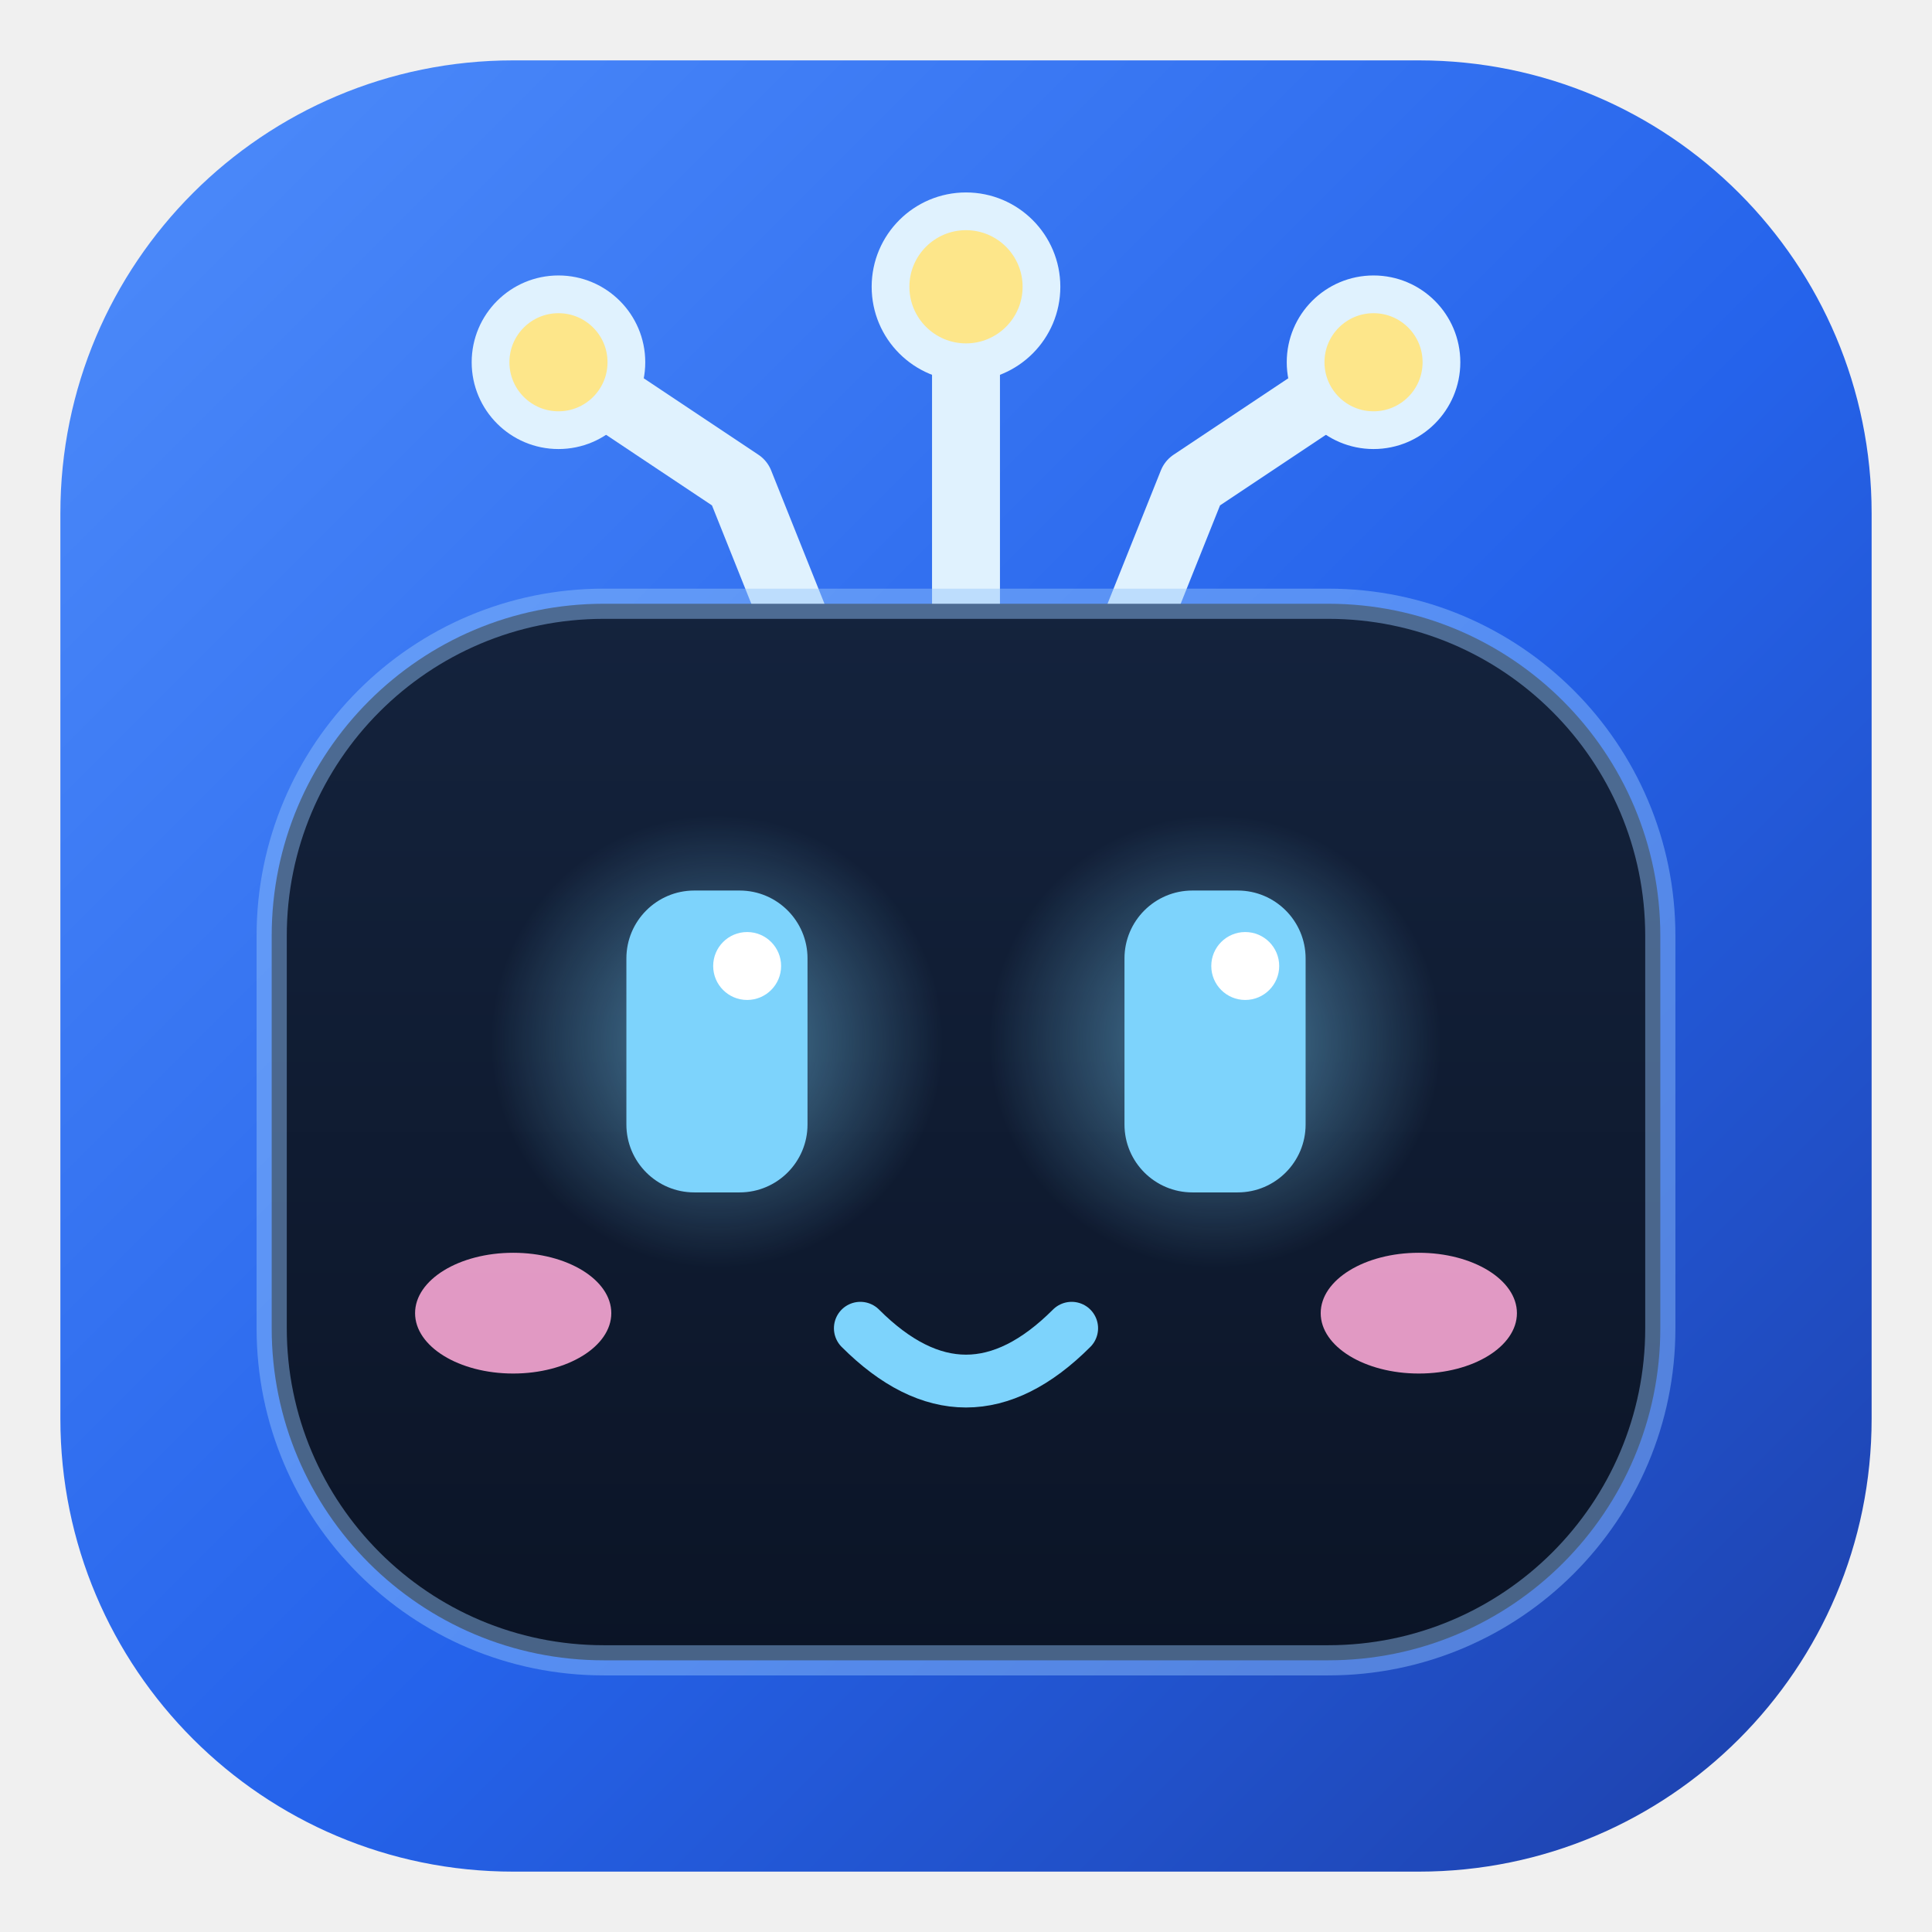
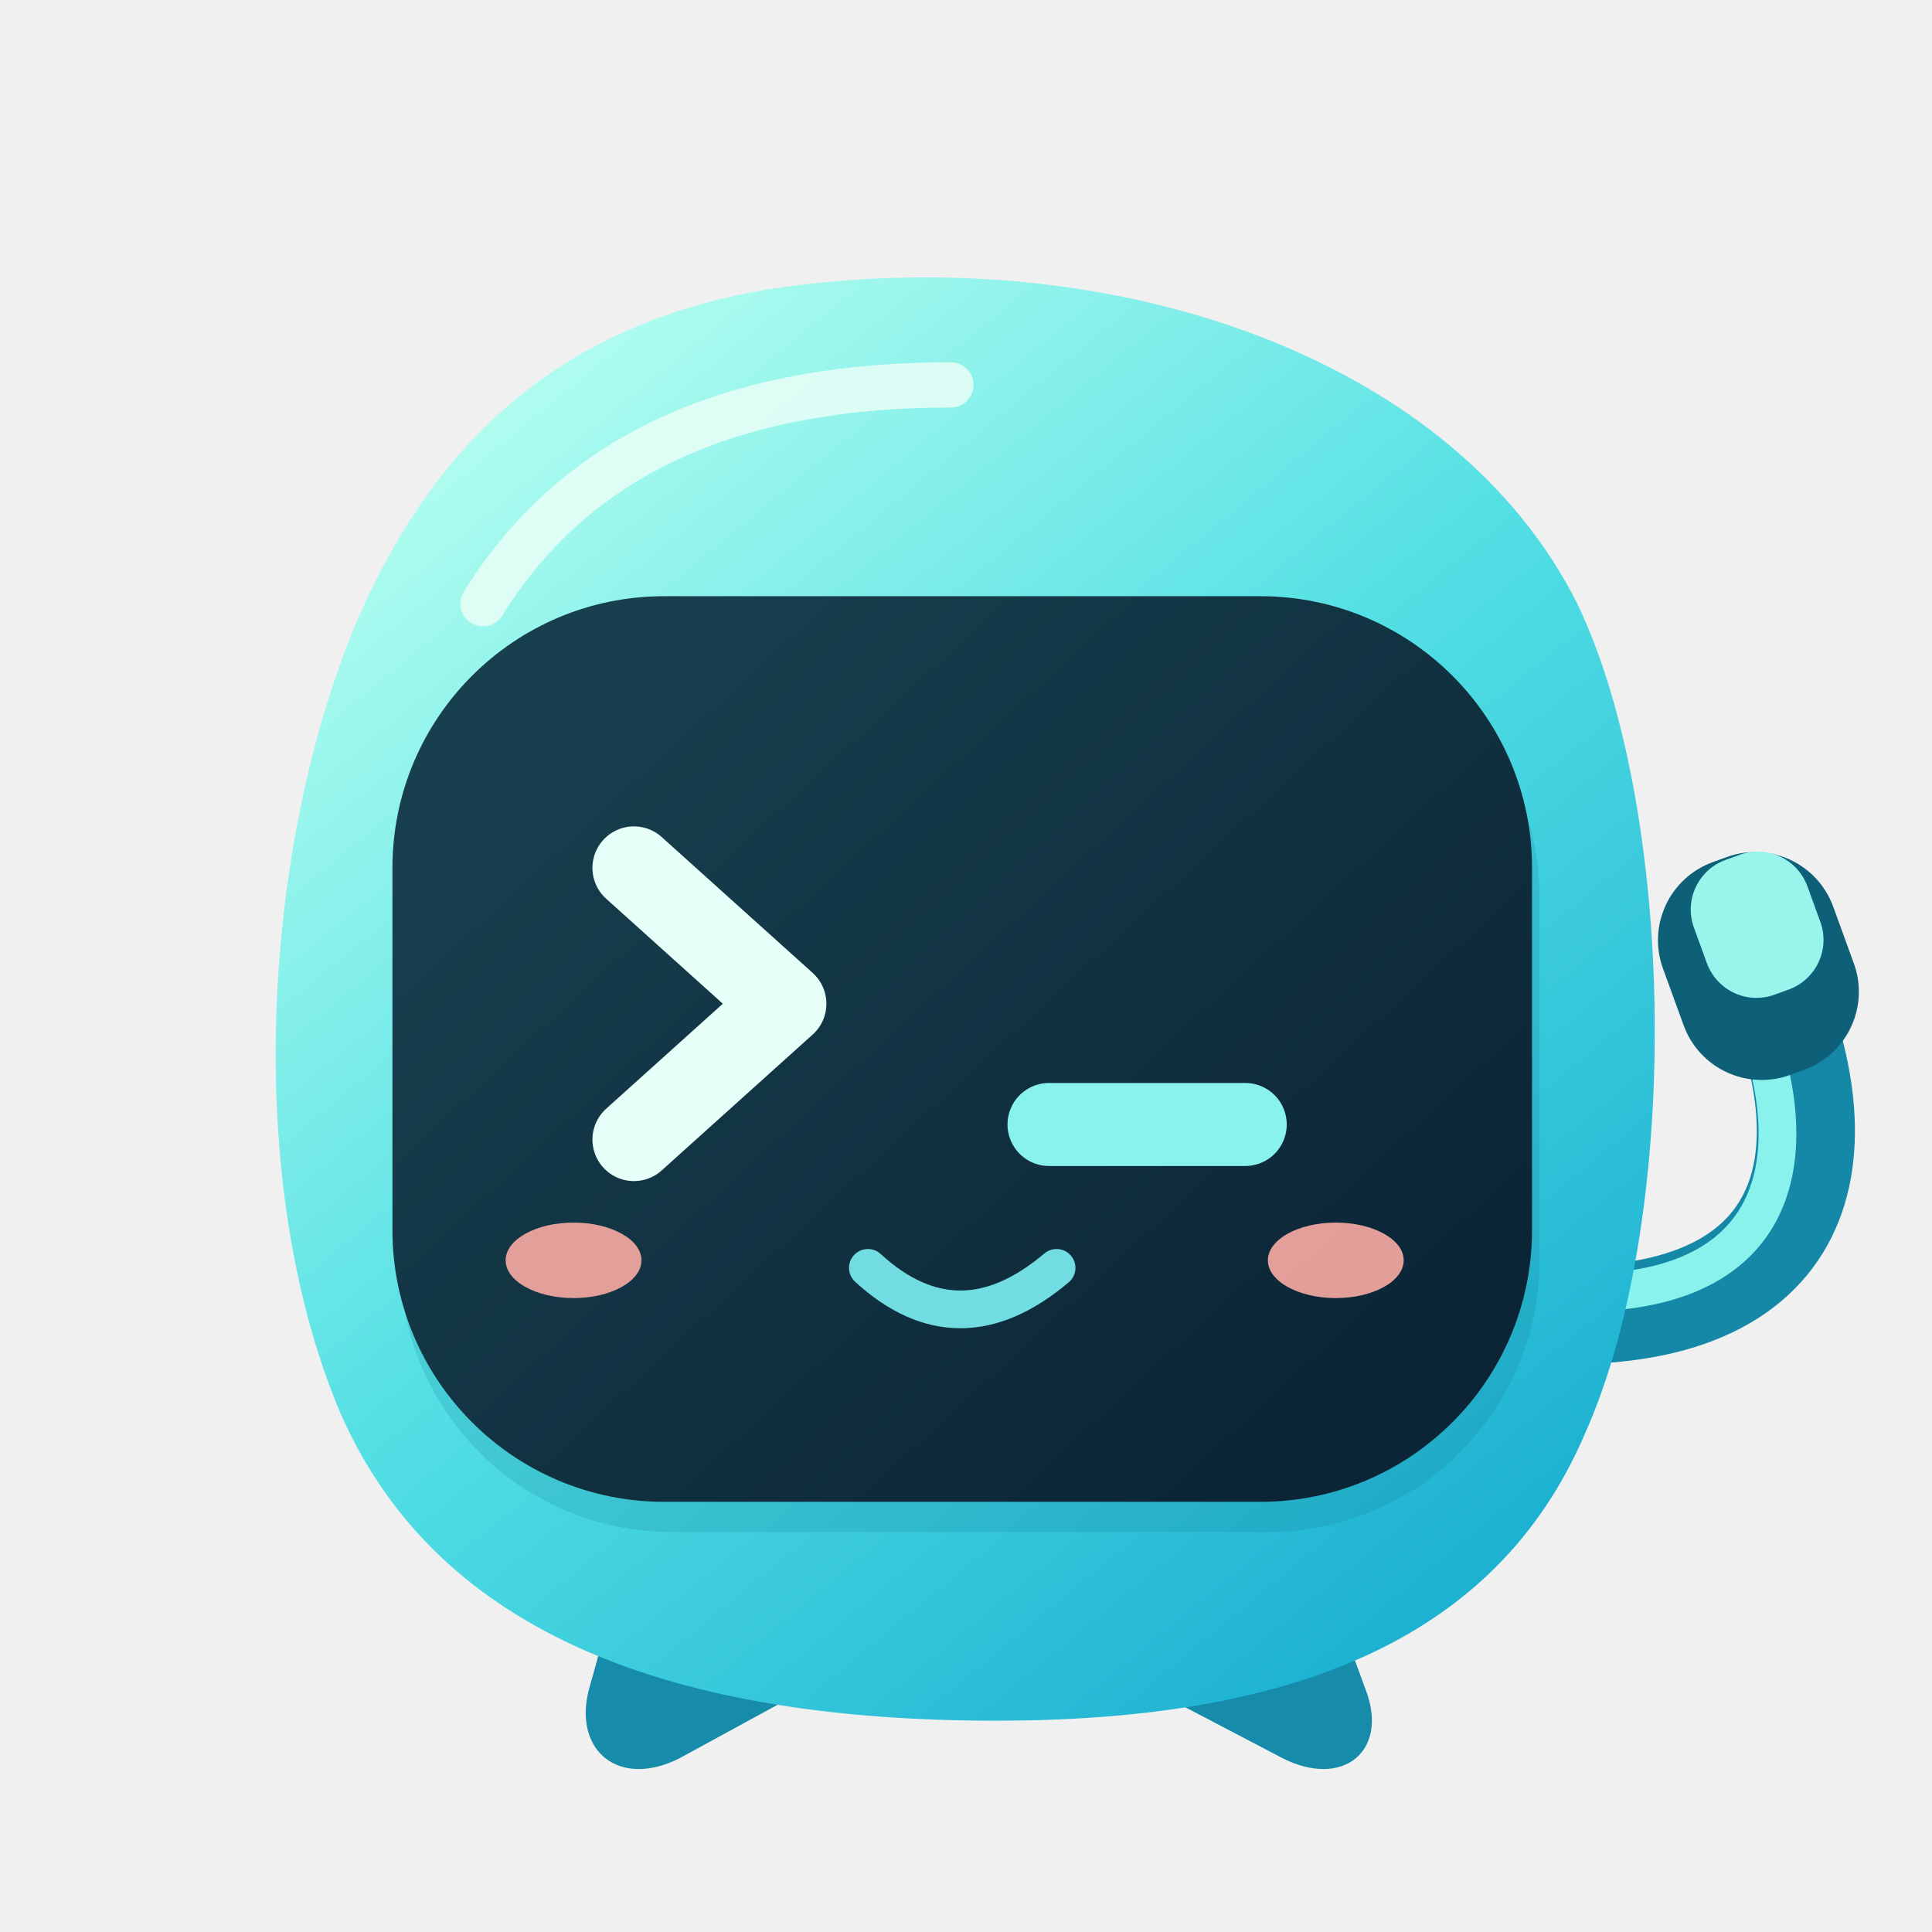
- <svg xmlns="http://www.w3.org/2000/svg" viewBox="0 0 256 256" width="256" height="256">
+ <svg xmlns="http://www.w3.org/2000/svg" width="512" height="512" viewBox="0 0 256 256">
  <defs>
-     <linearGradient id="bg" x1="0" y1="0" x2="1" y2="1">
-       <stop offset="0" stop-color="#4F8DFB" />
-       <stop offset="0.55" stop-color="#2563EB" />
-       <stop offset="1" stop-color="#1D3FA8" />
+     <linearGradient id="shell" x1="58" y1="51" x2="199" y2="222" gradientUnits="userSpaceOnUse">
+       <stop stop-color="#B7FFF0" />
+       <stop offset=".47" stop-color="#52DFE4" />
+       <stop offset="1" stop-color="#17ACD0" />
    </linearGradient>
-     <linearGradient id="screen" x1="0" y1="0" x2="0" y2="1">
-       <stop offset="0" stop-color="#14233D" />
-       <stop offset="1" stop-color="#0B1426" />
+     <linearGradient id="glass" x1="81" y1="89" x2="174" y2="190" gradientUnits="userSpaceOnUse">
+       <stop stop-color="#173F4D" />
+       <stop offset="1" stop-color="#0B2536" />
    </linearGradient>
-     <radialGradient id="glow" cx="0.5" cy="0.5" r="0.5">
-       <stop offset="0" stop-color="#7DD3FC" stop-opacity="0.55" />
-       <stop offset="1" stop-color="#7DD3FC" stop-opacity="0" />
-     </radialGradient>
  </defs>
-   <rect x="8" y="8" width="240" height="240" rx="60" fill="url(#bg)" />
-   <g fill="none" stroke="#E0F2FE" stroke-width="9" stroke-linecap="round" stroke-linejoin="round">
-     <path d="M128 82 V44" />
-     <path d="M106 84 L98 64 L80 52" />
-     <path d="M150 84 L158 64 L176 52" />
-   </g>
-   <g fill="#FDE68A" stroke="#E0F2FE" stroke-width="5">
-     <circle cx="128" cy="38" r="10" />
-     <circle cx="74" cy="48" r="9" />
-     <circle cx="182" cy="48" r="9" />
-   </g>
-   <rect x="36" y="80" width="184" height="140" rx="44" fill="url(#screen)" stroke="#93C5FD" stroke-opacity="0.45" stroke-width="4" />
-   <circle cx="95" cy="138" r="30" fill="url(#glow)" />
-   <circle cx="161" cy="138" r="30" fill="url(#glow)" />
-   <rect x="83" y="118" width="24" height="40" rx="9" fill="#7DD3FC" />
-   <rect x="149" y="118" width="24" height="40" rx="9" fill="#7DD3FC" />
-   <circle cx="99" cy="128" r="4.5" fill="#FFFFFF" />
-   <circle cx="165" cy="128" r="4.5" fill="#FFFFFF" />
-   <ellipse cx="68" cy="174" rx="13" ry="8" fill="#F9A8D4" fill-opacity="0.9" />
-   <ellipse cx="188" cy="174" rx="13" ry="8" fill="#F9A8D4" fill-opacity="0.9" />
-   <path d="M114 176 Q128 190 142 176" fill="none" stroke="#7DD3FC" stroke-width="7" stroke-linecap="round" />
+   <path d="M201 174C239 177 245 155 235 131" fill="none" stroke="#1588A8" stroke-width="13" stroke-linecap="round" />
+   <path d="M203 171C236 174 240 154 232 134" fill="none" stroke="#8AF2EC" stroke-width="5" stroke-linecap="round" />
+   <rect x="221" y="113" width="24" height="30" rx="11" transform="rotate(-20 233 128)" fill="#0E6079" />
+   <rect x="225" y="113" width="16" height="19" rx="7" transform="rotate(-20 233 123)" fill="#98F5EB" />
+   <path d="M83 206L78 224C76 232 82 237 90 233L112 221M149 222L170 233C178 237 184 232 181 224L174 205" fill="#168BAA" />
+   <path d="M104 38C149 32 193 48 209 80C222 107 223 161 210 190C198 218 170 228 132 228C90 228 58 217 45 187C32 156 35 112 47 83C58 57 76 42 104 38Z" fill="url(#shell)" />
+   <path d="M64 80C77 59 99 51 126 51" fill="none" stroke="#EDFFF8" stroke-width="6" stroke-linecap="round" opacity=".8" />
+   <rect x="53" y="83" width="151" height="120" rx="36" fill="#0B728B" opacity=".18" />
+   <rect x="52" y="79" width="151" height="120" rx="36" fill="url(#glass)" />
+   <path d="M84 115L104 133L84 151" fill="none" stroke="#E6FFF8" stroke-width="11" stroke-linecap="round" stroke-linejoin="round" />
+   <path d="M139 149H165" fill="none" stroke="#8AF2EC" stroke-width="11" stroke-linecap="round" />
+   <path d="M115 168Q127 179 140 168" fill="none" stroke="#72DCE3" stroke-width="5" stroke-linecap="round" />
+   <ellipse cx="76" cy="167" rx="9" ry="5" fill="#FFAFA6" opacity=".88" />
+   <ellipse cx="177" cy="167" rx="9" ry="5" fill="#FFAFA6" opacity=".88" />
</svg>
